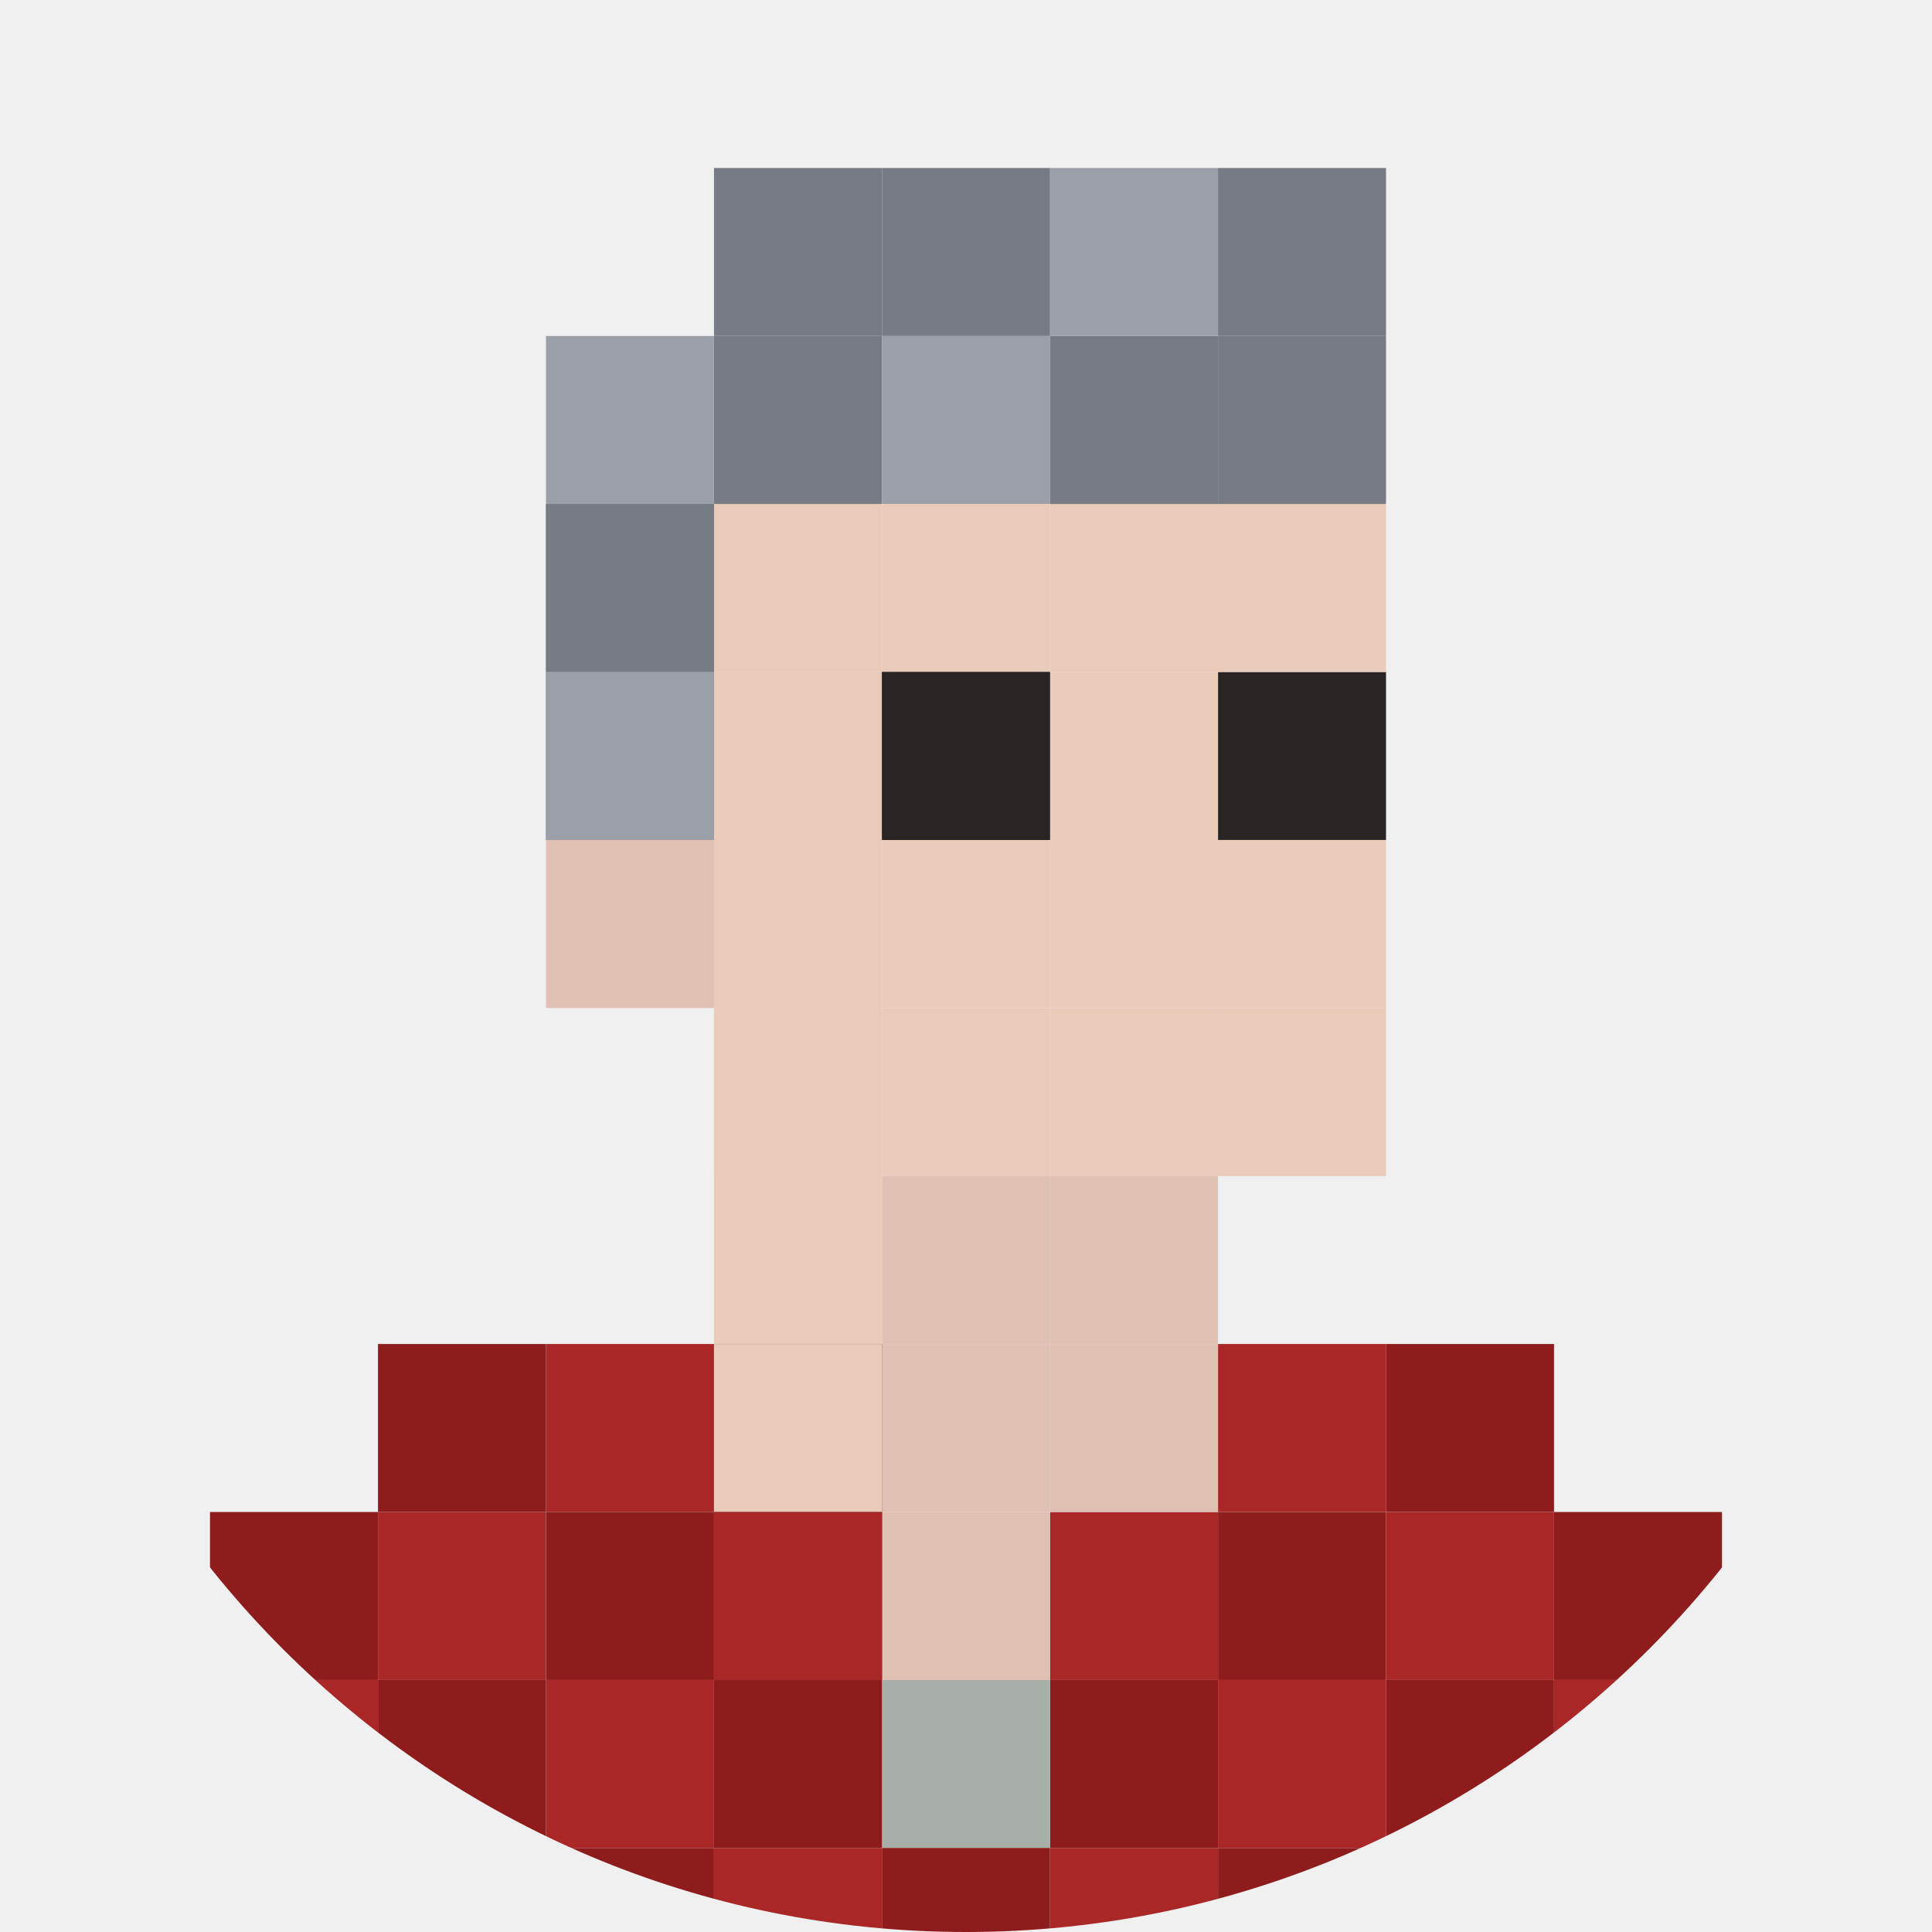
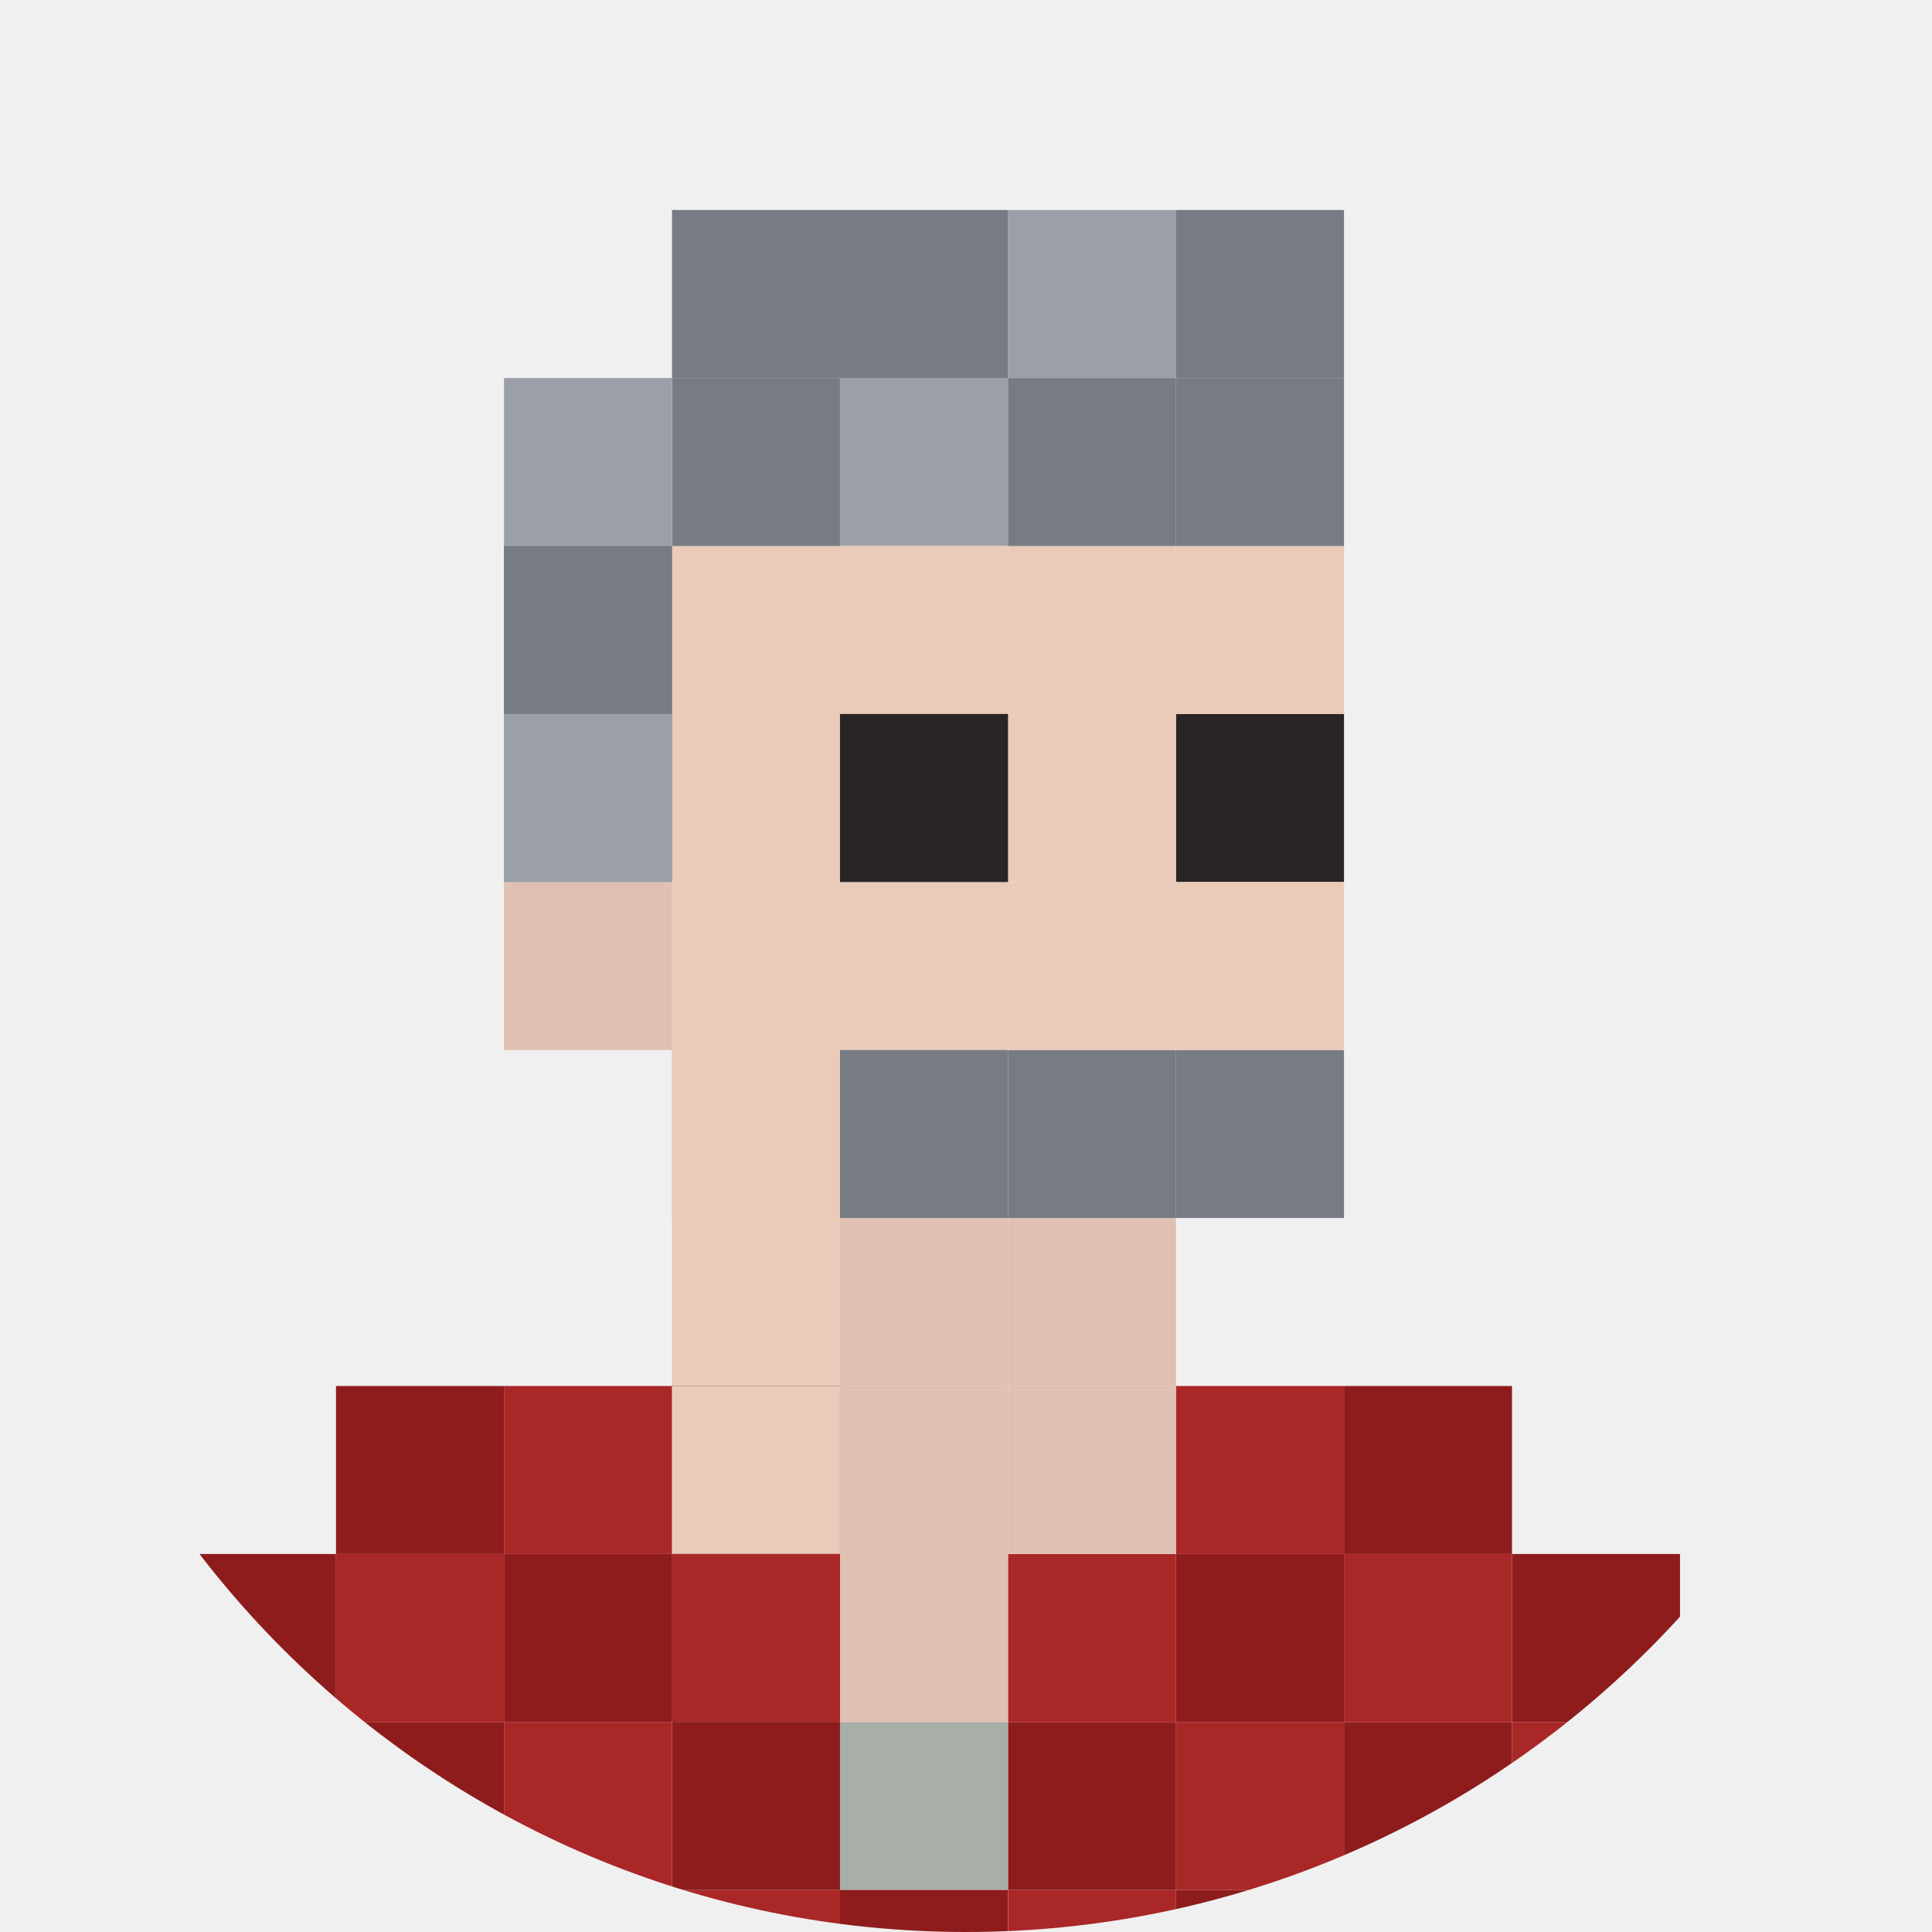
<svg xmlns="http://www.w3.org/2000/svg" xmlns:xlink="http://www.w3.org/1999/xlink" width="46px" height="46px" viewBox="0 0 46 46" version="1.1">
  <defs>
    <path id="path-1" d="M23,46 C35.703,46 46,35.703 46,23 C46,10.297 35.703,0 23,0 C10.297,0 0,10.297 0,23 C0,35.703 10.297,46 23,46 Z" />
  </defs>
  <g id="Page-1" stroke="none" stroke-width="1" fill="none" fill-rule="evenodd">
-     <g id="Team" transform="translate(-1103, -427)">
-       <g id="Adam-Getcheel" transform="translate(649, 427)">
+     <g id="Team" transform="translate(-1034, -585)">
+       <g id="Adam-Getcheel" transform="translate(580, 585)">
        <g id="ken_pic" transform="translate(454, 0)">
          <mask id="mask-2" fill="white">
            <use xlink:href="#path-1" />
          </mask>
          <use id="Mask" fill="#F0F0F0" xlink:href="#path-1" />
          <g id="ken" mask="url(#mask-2)">
-             <g transform="translate(1, 4)">
+             <g transform="translate(0, 5)">
              <path d="M16,16 L20,16 L20,12 L16,12 L16,16 Z" id="Fill-1" fill="#DEE6CC" />
              <path d="M16,24 L20,24 L20,20 L16,20 L16,24 Z" id="Fill-3" fill="#EACAB9" />
              <path d="M16,36 L20,36 L20,32 L16,32 L16,36 Z" id="Fill-4" fill="#443B39" />
              <path d="M4,44 L8,44 L8,40 L4,40 L4,44 Z" id="Fill-49" fill="#1C1A1A" />
              <path d="M4,40 L8,40 L8,36 L4,36 L4,40 Z" id="Fill-50" fill="#AA2728" />
              <path d="M28,44 L32,44 L32,40 L28,40 L28,44 Z" id="Fill-80" fill="#8E1C1C" />
              <path d="M24,44 L28,44 L28,40 L24,40 L24,44 Z" id="Fill-81" fill="#AA2728" />
              <path d="M20,44 L24,44 L24,40 L20,40 L20,44 Z" id="Fill-82" fill="#D6B89F" />
              <path d="M16,44 L20,44 L20,40 L16,40 L16,44 Z" id="Fill-83" fill="#AA2728" />
              <path d="M8,44 L12,44 L12,40 L8,40 L8,44 Z" id="Fill-84" fill="#1C1A1A" />
              <path d="M12,44 L16,44 L16,40 L12,40 L12,44 Z" id="Fill-85" fill="#8E1C1C" />
              <path d="M8,44 L12,44 L12,40 L8,40 L8,44 Z" id="Fill-86" fill="#AA2728" />
              <path d="M4,44 L8,44 L8,40 L4,40 L4,44 Z" id="Fill-87" fill="#8E1C1C" />
              <path d="M0,44 L4,44 L4,40 L0,40 L0,44 Z" id="Fill-88" fill="#AA2728" />
              <path d="M0,40 L4,40 L4,36 L0,36 L0,40 Z" id="Fill-89" fill="#8E1C1C" />
              <path d="M28,40 L32,40 L32,36 L28,36 L28,40 Z" id="Fill-92" fill="#AA2728" />
              <path d="M24,40 L28,40 L28,36 L24,36 L24,40 Z" id="Fill-93" fill="#8E1C1C" />
              <path d="M28,36 L32,36 L32,32 L28,32 L28,36 Z" id="Fill-94" fill="#8E1C1C" />
              <path d="M32,44 L36,44 L36,40 L32,40 L32,44 Z" id="Fill-109" fill="#AA2728" />
              <path d="M32,40 L36,40 L36,36 L32,36 L32,40 Z" id="Fill-110" fill="#8E1C1C" />
              <path d="M32,36 L36,36 L36,32 L32,32 L32,36 Z" id="Fill-111" fill="#AA2728" />
              <path d="M36,36 L40,36 L40,32 L36,32 L36,36 Z" id="Fill-112" fill="#8E1C1C" />
              <path d="M4,36 L8,36 L8,32 L4,32 L4,36 Z" id="Fill-113" fill="#8E1C1C" />
              <path d="M36,44 L40,44 L40,40 L36,40 L36,44 Z" id="Fill-132" fill="#8E1C1C" />
              <path d="M36,40 L40,40 L40,36 L36,36 L36,40 Z" id="Fill-133" fill="#AA2728" />
              <path d="M40,44 L44,44 L44,40 L40,40 L40,44 Z" id="Fill-142" fill="#AA2728" />
              <path d="M40,40 L44,40 L44,36 L40,36 L40,40 Z" id="Fill-143" fill="#8E1C1C" />
              <path d="M24,36 L28,36 L28,32 L24,32 L24,36 Z" id="Fill-152" fill="#AA2728" />
              <path d="M28,32 L32,32 L32,28 L28,28 L28,32 Z" id="Fill-153" fill="#AA2728" />
              <path d="M20,40 L24,40 L24,36 L20,36 L20,40 Z" id="Fill-154" fill="#A8AFA8" />
              <path d="M16,40 L20,40 L20,36 L16,36 L16,40 Z" id="Fill-155" fill="#8E1C1C" />
              <path d="M20,44 L24,44 L24,40 L20,40 L20,44 Z" id="Fill-156" fill="#8E1C1C" />
              <path d="M20,36 L24,36 L24,32 L20,32 L20,36 Z" id="Fill-157" fill="#E0C0B2" />
              <path d="M24,32 L28,32 L28,28 L24,28 L24,32 Z" id="Fill-158" fill="#E0C0B2" />
              <path d="M20,32 L24,32 L24,28 L20,28 L20,32 Z" id="Fill-159" fill="#E0C0B2" />
              <path d="M20,28 L24,28 L24,24 L20,24 L20,28 Z" id="Fill-161" fill="#E0C0B2" />
              <path d="M24,28 L28,28 L28,24 L24,24 L24,28 Z" id="Fill-162" fill="#E0C0B2" />
-               <path d="M24,24 L28,24 L28,20 L24,20 L24,24 Z" id="Fill-163" fill="#EACAB9" />
+               <path d="M24,24 L28,24 L28,20 L24,20 L24,24 Z" id="Fill-163" fill="#777B84" />
              <path d="M24,20 L28,20 L28,16 L24,16 L24,20 Z" id="Fill-164" fill="#EACAB9" />
              <path d="M28,16 L32,16 L32,12 L28,12 L28,16 Z" id="Fill-165" fill="#DEE6CC" />
              <path d="M24,12 L28,12 L28,8 L24,8 L24,12 Z" id="Fill-166" fill="#EACAB9" />
-               <path d="M28,24 L32,24 L32,20 L28,20 L28,24 Z" id="Fill-167" fill="#EACAB9" />
+               <path d="M28,24 L32,24 L32,20 L28,20 L28,24 Z" id="Fill-167" fill="#777B84" />
              <path d="M28,16 L32,16 L32,12 L28,12 L28,16 Z" id="Fill-168" fill="#2A2524" />
              <path d="M16,16 L20,16 L20,12 L16,12 L16,16 Z" id="Fill-169" fill="#EACAB9" />
              <path d="M28,12 L32,12 L32,8 L28,8 L28,12 Z" id="Fill-170" fill="#EACAB9" />
              <path d="M28,20 L32,20 L32,16 L28,16 L28,20 Z" id="Fill-171" fill="#EACAB9" />
              <path d="M16,20 L20,20 L20,16 L16,16 L16,20 Z" id="Fill-172" fill="#EACAB9" />
              <path d="M16,24 L20,24 L20,20 L16,20 L16,24 Z" id="Fill-173" fill="#EACAB9" />
              <path d="M16,28 L20,28 L20,24 L16,24 L16,28 Z" id="Fill-174" fill="#EACAB9" />
              <path d="M16,12 L20,12 L20,8 L16,8 L16,12 Z" id="Fill-175" fill="#EACAB9" />
              <path d="M12,12 L16,12 L16,8 L12,8 L12,12 Z" id="Fill-176" fill="#777B84" />
              <path d="M12,16 L16,16 L16,12 L12,12 L12,16 Z" id="Fill-177" fill="#777B84" />
              <path d="M12,20 L16,20 L16,16 L12,16 L12,20 Z" id="Fill-178" fill="#E0C0B2" />
              <path d="M16,8 L20,8 L20,4 L16,4 L16,8 Z" id="Fill-179" fill="#777B84" />
              <path d="M20,8 L24,8 L24,4 L20,4 L20,8 Z" id="Fill-180" fill="#9B9FA8" />
              <path d="M24,8 L28,8 L28,4 L24,4 L24,8 Z" id="Fill-181" fill="#777B84" />
              <path d="M28,8 L32,8 L32,4 L28,4 L28,8 Z" id="Fill-182" fill="#777B84" />
              <path d="M12,8 L16,8 L16,4 L12,4 L12,8 Z" id="Fill-183" fill="#9B9FA8" />
              <path d="M12,12 L16,12 L16,8 L12,8 L12,12 Z" id="Fill-184" fill="#777B84" />
              <path d="M12,16 L16,16 L16,12 L12,12 L12,16 Z" id="Fill-185" fill="#9B9FA8" />
              <path d="M24,4 L28.002,4 L28.002,0 L24,0 L24,4 Z" id="Fill-186" fill="#9B9FA8" />
              <path d="M28,4 L32,4 L32,0 L28,0 L28,4 Z" id="Fill-187" fill="#777B84" />
              <path d="M20,4 L24,4 L24,0 L20,0 L20,4 Z" id="Fill-188" fill="#777B84" />
              <path d="M16,4 L20,4 L20,0 L16,0 L16,4 Z" id="Fill-189" fill="#777B84" />
              <path d="M20,12 L24,12 L24,8 L20,8 L20,12 Z" id="Fill-190" fill="#EACAB9" />
              <path d="M20,16 L24,16 L24,12 L20,12 L20,16 Z" id="Fill-191" fill="#414655" />
              <path d="M24,16 L28,16 L28,12 L24,12 L24,16 Z" id="Fill-192" fill="#EACAB9" />
              <path d="M20,20 L24,20 L24,16 L20,16 L20,20 Z" id="Fill-193" fill="#EACAB9" />
-               <path d="M20,24 L24,24 L24,20 L20,20 L20,24 Z" id="Fill-194" fill="#EACAB9" />
+               <path d="M20,24 L24,24 L24,20 L20,20 L20,24 Z" id="Fill-194" fill="#777B84" />
              <path d="M16,32 L20,32 L20,28 L16,28 L16,32 Z" id="Fill-195" fill="#443B39" />
              <path d="M16,36 L20,36 L20,32 L16,32 L16,36 Z" id="Fill-196" fill="#443B39" />
              <path d="M12,32 L16,32 L16,28 L12,28 L12,32 Z" id="Fill-197" fill="#AA2728" />
              <path d="M16,32 L20,32 L20,28 L16,28 L16,32 Z" id="Fill-198" fill="#EACAB9" />
              <path d="M16,36 L20,36 L20,32 L16,32 L16,36 Z" id="Fill-199" fill="#AA2728" />
              <path d="M12,40 L16,40 L16,36 L12,36 L12,40 Z" id="Fill-200" fill="#AA2728" />
              <path d="M8,40 L12,40 L12,36 L8,36 L8,40 Z" id="Fill-201" fill="#8E1C1C" />
              <path d="M12,36 L16,36 L16,32 L12,32 L12,36 Z" id="Fill-202" fill="#8E1C1C" />
              <path d="M8,32 L12,32 L12,28 L8,28 L8,32 Z" id="Fill-203" fill="#8E1C1C" />
              <path d="M32,32 L36,32 L36,28 L32,28 L32,32 Z" id="Fill-204" fill="#8E1C1C" />
              <path d="M8,36 L12,36 L12,32 L8,32 L8,36 Z" id="Fill-205" fill="#AA2728" />
              <path d="M20,16 L24,16 L24,12 L20,12 L20,16 Z" id="Fill-323" fill="#2A2524" />
            </g>
          </g>
        </g>
      </g>
    </g>
  </g>
</svg>
